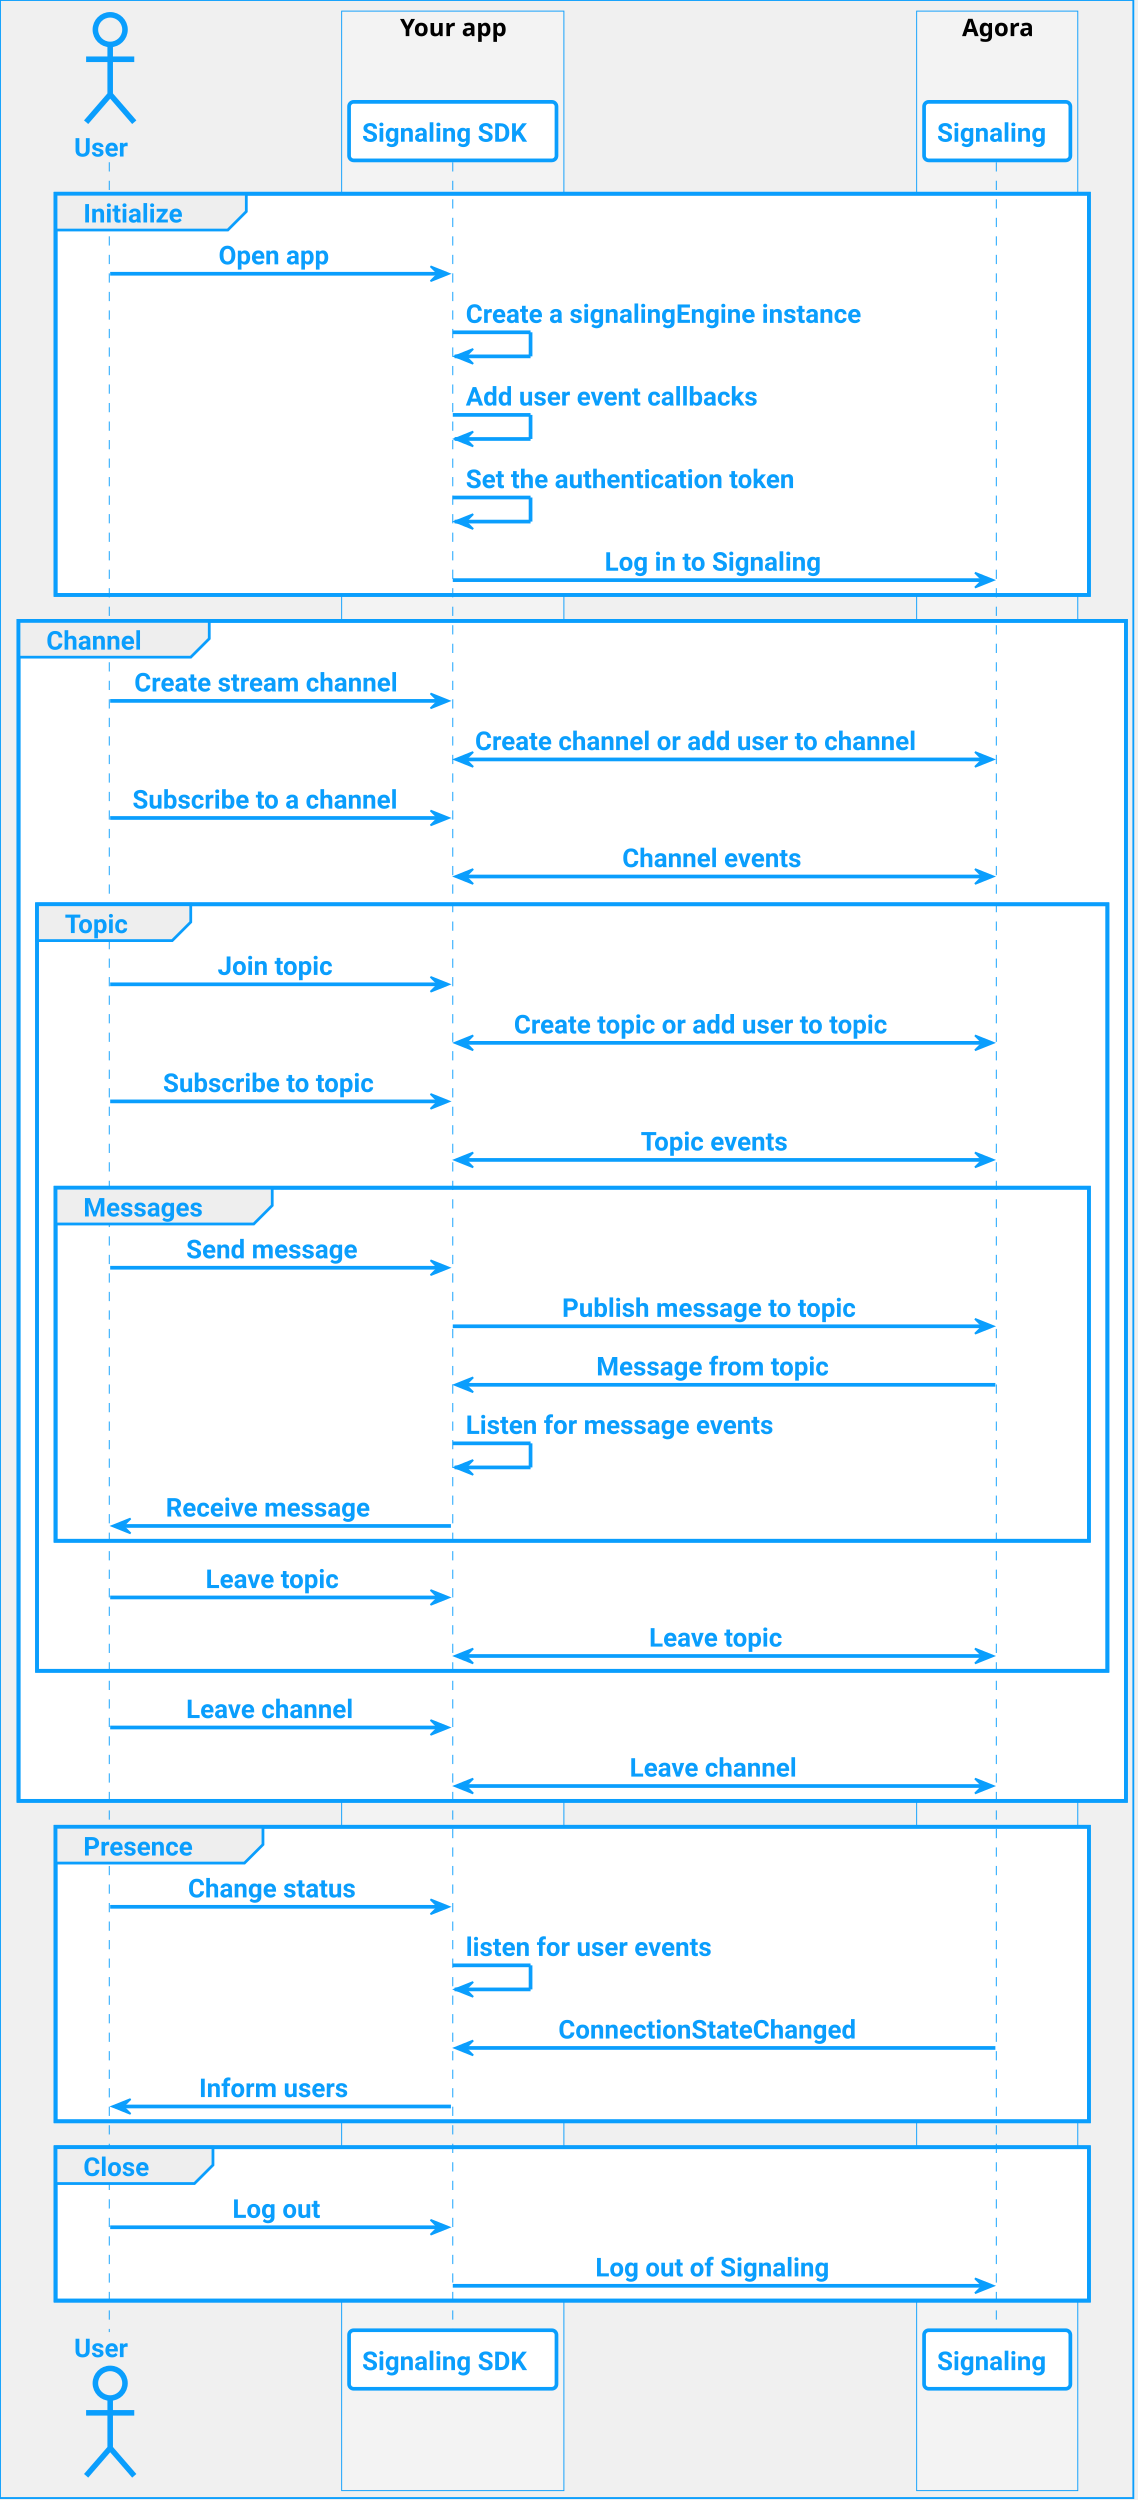
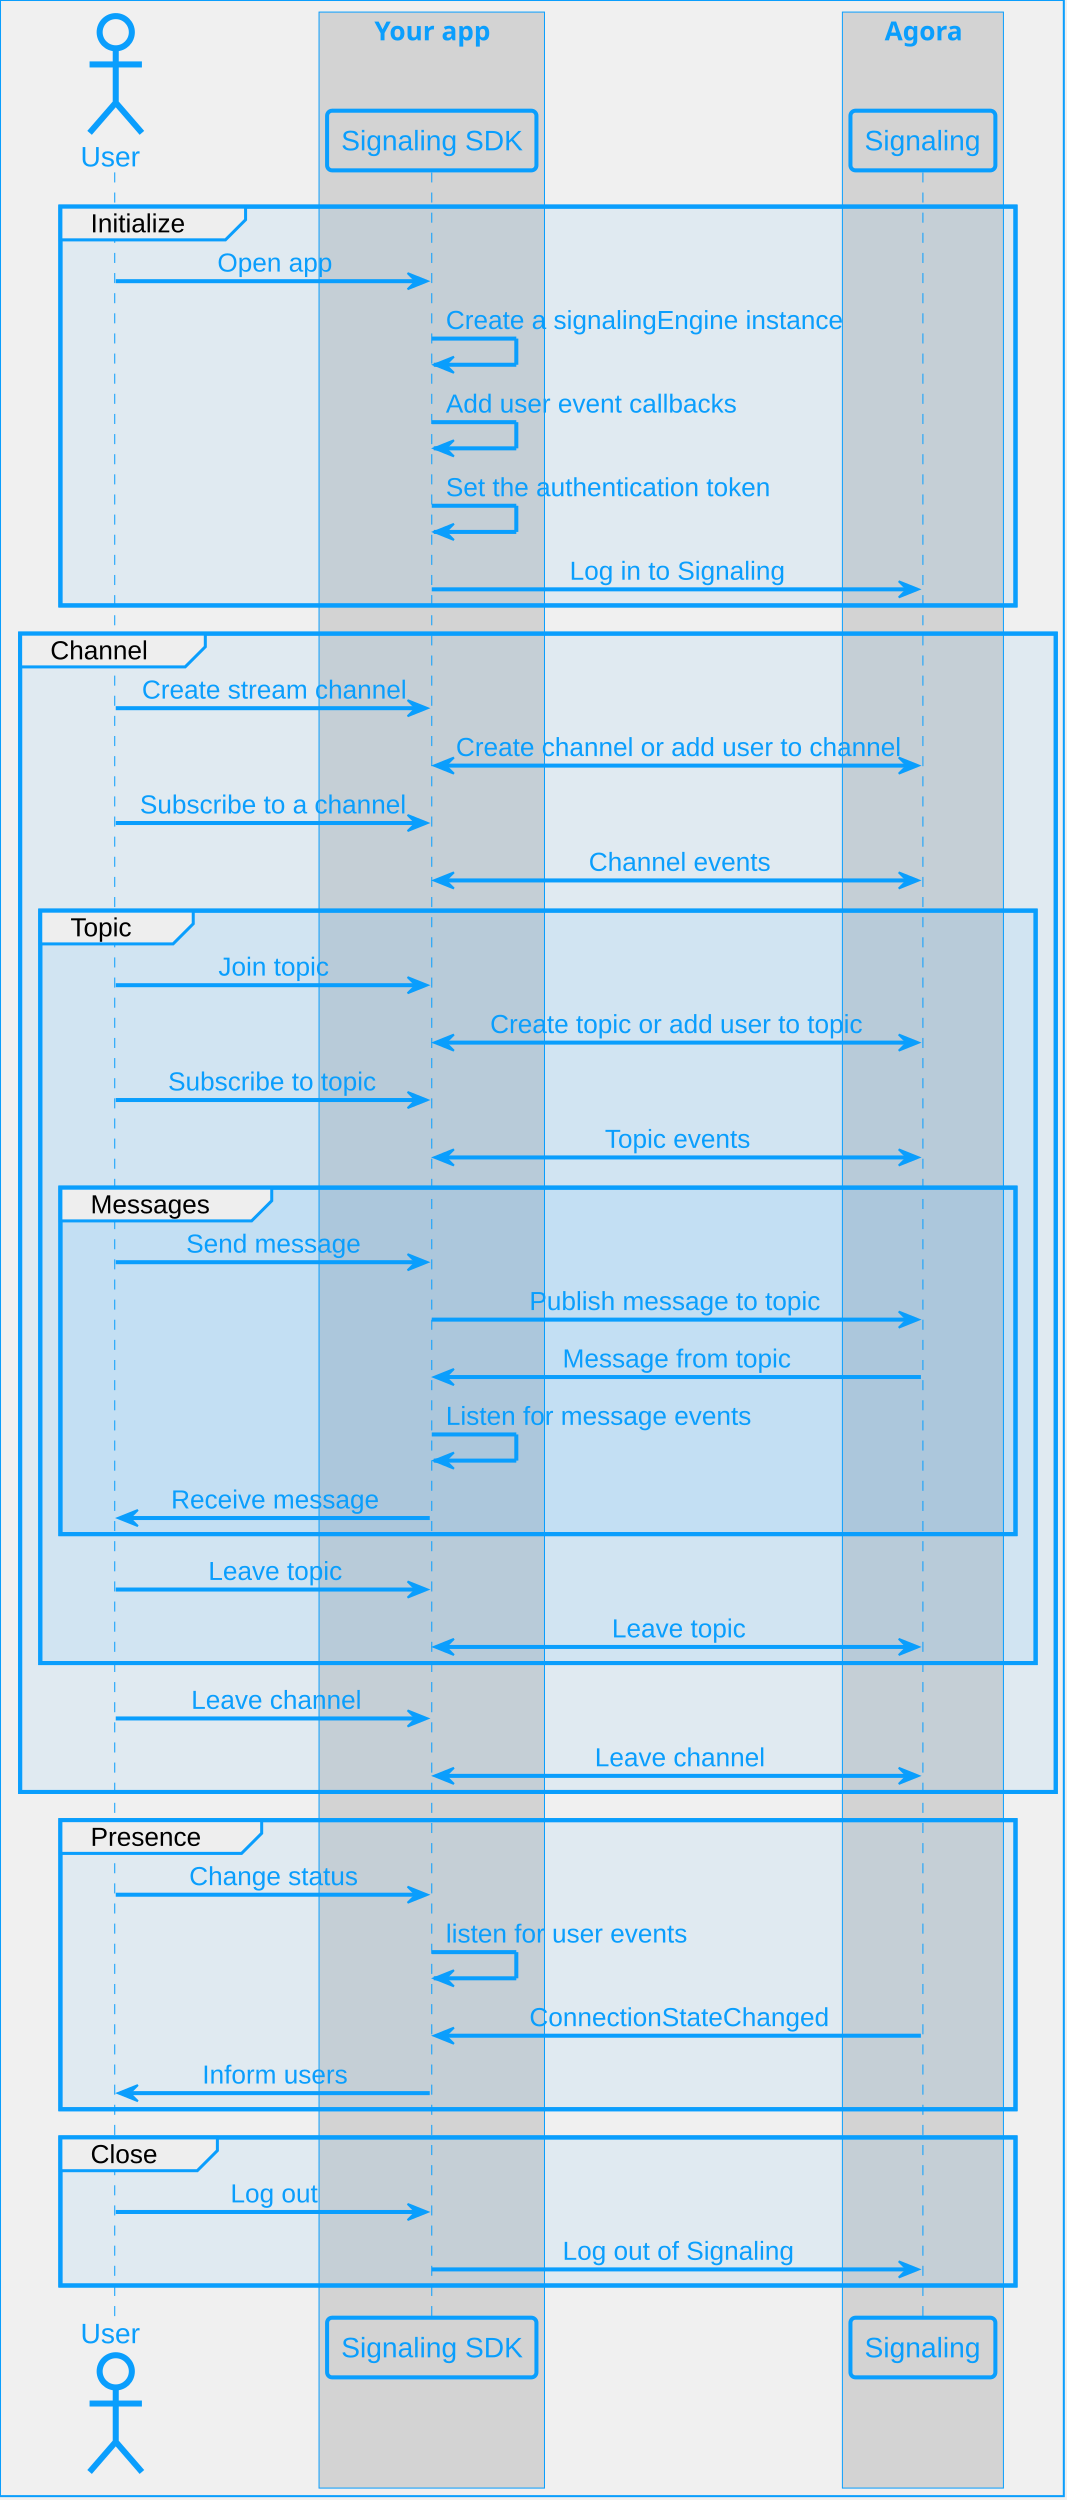
- <svg xmlns="http://www.w3.org/2000/svg" contentStyleType="text/css" height="1350px" preserveAspectRatio="none" style="width:614px;height:1350px;background:#FFFFFF;" version="1.1" viewBox="0 0 614 1350" width="614px" zoomAndPan="magnify">
+ <svg xmlns="http://www.w3.org/2000/svg" contentStyleType="text/css" height="1242px" preserveAspectRatio="none" style="width:530px;height:1242px;" version="1.1" viewBox="0 0 530 1242" width="530px" zoomAndPan="magnify">
  <defs />
  <g>
-     <rect fill="none" height="1348.938" style="stroke:#0A9EFD;stroke-width:1.0;" width="612" x="0" y="0" />
-     <rect fill="#F3F3F3" height="1338.938" style="stroke:#0A9EFD;stroke-width:0.5;" width="120" x="184.5" y="6" />
-     <text fill="#000000" font-family="sans-serif" font-size="13" font-weight="bold" lengthAdjust="spacing" textLength="57" x="216" y="19.495">Your app</text>
-     <rect fill="#F3F3F3" height="1338.938" style="stroke:#0A9EFD;stroke-width:0.5;" width="87" x="495" y="6" />
-     <text fill="#000000" font-family="sans-serif" font-size="13" font-weight="bold" lengthAdjust="spacing" textLength="38" x="519.5" y="19.495">Agora</text>
-     <rect fill="#FFFFFF" height="216.656" style="stroke:#0A9EFD;stroke-width:2.0;" width="558" x="30" y="104.609" />
-     <rect fill="#FFFFFF" height="637.188" style="stroke:#0A9EFD;stroke-width:2.0;" width="598" x="10" y="335.266" />
-     <rect fill="#FFFFFF" height="413.922" style="stroke:#0A9EFD;stroke-width:2.0;" width="578" x="20" y="488.312" />
-     <rect fill="#FFFFFF" height="190.656" style="stroke:#0A9EFD;stroke-width:2.0;" width="558" x="30" y="641.359" />
-     <rect fill="#FFFFFF" height="159.047" style="stroke:#0A9EFD;stroke-width:2.0;" width="558" x="30" y="986.453" />
-     <rect fill="#FFFFFF" height="82.828" style="stroke:#0A9EFD;stroke-width:2.0;" width="558" x="30" y="1159.5" />
-     <line style="stroke:#0A9EFD;stroke-width:0.5;stroke-dasharray:5.0,5.0;" x1="59" x2="59" y1="87.609" y2="1259.328" />
-     <line style="stroke:#0A9EFD;stroke-width:0.5;stroke-dasharray:5.0,5.0;" x1="244.5" x2="244.5" y1="87.609" y2="1259.328" />
-     <line style="stroke:#0A9EFD;stroke-width:0.5;stroke-dasharray:5.0,5.0;" x1="538" x2="538" y1="87.609" y2="1259.328" />
-     <text fill="#0A9EFD" font-family="Roboto" font-size="14" font-weight="bold" lengthAdjust="spacing" textLength="33" x="40" y="84.533">User</text>
-     <ellipse cx="59.5" cy="16" fill="none" rx="8" ry="8" style="stroke:#0A9EFD;stroke-width:3.0;" />
-     <path d="M59.5,24 L59.5,51 M46.5,32 L72.5,32 M59.5,51 L46.5,66 M59.5,51 L72.5,66 " fill="none" style="stroke:#0A9EFD;stroke-width:3.0;" />
-     <text fill="#0A9EFD" font-family="Roboto" font-size="14" font-weight="bold" lengthAdjust="spacing" textLength="33" x="40" y="1272.861">User</text>
-     <ellipse cx="59.5" cy="1286.938" fill="none" rx="8" ry="8" style="stroke:#0A9EFD;stroke-width:3.0;" />
-     <path d="M59.5,1294.938 L59.5,1321.938 M46.5,1302.938 L72.5,1302.938 M59.5,1321.938 L46.5,1336.938 M59.5,1321.938 L72.5,1336.938 " fill="none" style="stroke:#0A9EFD;stroke-width:3.0;" />
-     <rect fill="#FFFFFF" height="31.609" rx="2.5" ry="2.5" style="stroke:#0A9EFD;stroke-width:2.0;" width="112" x="188.5" y="55" />
-     <text fill="#0A9EFD" font-family="Roboto" font-size="14" font-weight="bold" lengthAdjust="spacing" textLength="98" x="195.5" y="76.533">Signaling SDK</text>
-     <rect fill="#FFFFFF" height="31.609" rx="2.5" ry="2.5" style="stroke:#0A9EFD;stroke-width:2.0;" width="112" x="188.5" y="1258.328" />
-     <text fill="#0A9EFD" font-family="Roboto" font-size="14" font-weight="bold" lengthAdjust="spacing" textLength="98" x="195.5" y="1279.861">Signaling SDK</text>
-     <rect fill="#FFFFFF" height="31.609" rx="2.5" ry="2.5" style="stroke:#0A9EFD;stroke-width:2.0;" width="79" x="499" y="55" />
-     <text fill="#0A9EFD" font-family="Roboto" font-size="14" font-weight="bold" lengthAdjust="spacing" textLength="65" x="506" y="76.533">Signaling</text>
-     <rect fill="#FFFFFF" height="31.609" rx="2.5" ry="2.5" style="stroke:#0A9EFD;stroke-width:2.0;" width="79" x="499" y="1258.328" />
-     <text fill="#0A9EFD" font-family="Roboto" font-size="14" font-weight="bold" lengthAdjust="spacing" textLength="65" x="506" y="1279.861">Signaling</text>
-     <path d="M30,104.609 L133,104.609 L133,114.219 L123,124.219 L30,124.219 L30,104.609 " fill="#EEEEEE" style="stroke:#0A9EFD;stroke-width:1.5;" />
-     <rect fill="none" height="216.656" style="stroke:#0A9EFD;stroke-width:2.0;" width="558" x="30" y="104.609" />
-     <text fill="#0A9EFD" font-family="Roboto" font-size="14" font-weight="bold" lengthAdjust="spacing" textLength="58" x="45" y="120.143">Initialize</text>
-     <polygon fill="#0A9EFD" points="232.5,143.828,242.5,147.828,232.5,151.828,236.5,147.828" style="stroke:#0A9EFD;stroke-width:1.0;" />
-     <line style="stroke:#0A9EFD;stroke-width:2.0;" x1="59.5" x2="238.5" y1="147.828" y2="147.828" />
-     <text fill="#0A9EFD" font-family="Roboto" font-size="14" font-weight="bold" lengthAdjust="spacing" textLength="68" x="118" y="142.752">Open app</text>
-     <line style="stroke:#0A9EFD;stroke-width:2.0;" x1="244.5" x2="286.5" y1="179.438" y2="179.438" />
-     <line style="stroke:#0A9EFD;stroke-width:2.0;" x1="286.5" x2="286.5" y1="179.438" y2="192.438" />
-     <line style="stroke:#0A9EFD;stroke-width:2.0;" x1="245.5" x2="286.5" y1="192.438" y2="192.438" />
-     <polygon fill="#0A9EFD" points="255.5,188.438,245.5,192.438,255.5,196.438,251.5,192.438" style="stroke:#0A9EFD;stroke-width:1.0;" />
-     <text fill="#0A9EFD" font-family="Roboto" font-size="14" font-weight="bold" lengthAdjust="spacing" textLength="240" x="251.5" y="174.361">Create a signalingEngine instance</text>
-     <line style="stroke:#0A9EFD;stroke-width:2.0;" x1="244.5" x2="286.5" y1="224.047" y2="224.047" />
-     <line style="stroke:#0A9EFD;stroke-width:2.0;" x1="286.5" x2="286.5" y1="224.047" y2="237.047" />
-     <line style="stroke:#0A9EFD;stroke-width:2.0;" x1="245.5" x2="286.5" y1="237.047" y2="237.047" />
-     <polygon fill="#0A9EFD" points="255.5,233.047,245.5,237.047,255.5,241.047,251.5,237.047" style="stroke:#0A9EFD;stroke-width:1.0;" />
-     <text fill="#0A9EFD" font-family="Roboto" font-size="14" font-weight="bold" lengthAdjust="spacing" textLength="177" x="251.5" y="218.971">Add user event callbacks</text>
-     <line style="stroke:#0A9EFD;stroke-width:2.0;" x1="244.5" x2="286.5" y1="268.656" y2="268.656" />
-     <line style="stroke:#0A9EFD;stroke-width:2.0;" x1="286.5" x2="286.5" y1="268.656" y2="281.656" />
-     <line style="stroke:#0A9EFD;stroke-width:2.0;" x1="245.5" x2="286.5" y1="281.656" y2="281.656" />
-     <polygon fill="#0A9EFD" points="255.5,277.656,245.5,281.656,255.5,285.656,251.5,281.656" style="stroke:#0A9EFD;stroke-width:1.0;" />
-     <text fill="#0A9EFD" font-family="Roboto" font-size="14" font-weight="bold" lengthAdjust="spacing" textLength="199" x="251.5" y="263.58">Set the authentication token</text>
-     <polygon fill="#0A9EFD" points="526.5,309.266,536.5,313.266,526.5,317.266,530.5,313.266" style="stroke:#0A9EFD;stroke-width:1.0;" />
-     <line style="stroke:#0A9EFD;stroke-width:2.0;" x1="244.5" x2="532.5" y1="313.266" y2="313.266" />
-     <text fill="#0A9EFD" font-family="Roboto" font-size="14" font-weight="bold" lengthAdjust="spacing" textLength="130" x="326.5" y="308.19">Log in to Signaling</text>
-     <path d="M10,335.266 L113,335.266 L113,344.875 L103,354.875 L10,354.875 L10,335.266 " fill="#EEEEEE" style="stroke:#0A9EFD;stroke-width:1.5;" />
-     <rect fill="none" height="637.188" style="stroke:#0A9EFD;stroke-width:2.0;" width="598" x="10" y="335.266" />
-     <text fill="#0A9EFD" font-family="Roboto" font-size="14" font-weight="bold" lengthAdjust="spacing" textLength="58" x="25" y="350.799">Channel</text>
-     <polygon fill="#0A9EFD" points="232.5,374.484,242.5,378.484,232.5,382.484,236.5,378.484" style="stroke:#0A9EFD;stroke-width:1.0;" />
-     <line style="stroke:#0A9EFD;stroke-width:2.0;" x1="59.5" x2="238.5" y1="378.484" y2="378.484" />
-     <text fill="#0A9EFD" font-family="Roboto" font-size="14" font-weight="bold" lengthAdjust="spacing" textLength="159" x="72.5" y="373.408">Create stream channel</text>
-     <polygon fill="#0A9EFD" points="255.5,406.094,245.5,410.094,255.5,414.094,251.5,410.094" style="stroke:#0A9EFD;stroke-width:1.0;" />
-     <polygon fill="#0A9EFD" points="526.5,406.094,536.5,410.094,526.5,414.094,530.5,410.094" style="stroke:#0A9EFD;stroke-width:1.0;" />
-     <line style="stroke:#0A9EFD;stroke-width:2.0;" x1="249.5" x2="532.5" y1="410.094" y2="410.094" />
-     <text fill="#0A9EFD" font-family="Roboto" font-size="14" font-weight="bold" lengthAdjust="spacing" textLength="270" x="256.5" y="405.018">Create channel or add user to channel</text>
-     <polygon fill="#0A9EFD" points="232.5,437.703,242.5,441.703,232.5,445.703,236.5,441.703" style="stroke:#0A9EFD;stroke-width:1.0;" />
-     <line style="stroke:#0A9EFD;stroke-width:2.0;" x1="59.5" x2="238.5" y1="441.703" y2="441.703" />
-     <text fill="#0A9EFD" font-family="Roboto" font-size="14" font-weight="bold" lengthAdjust="spacing" textLength="161" x="71.5" y="436.627">Subscribe to a channel</text>
-     <polygon fill="#0A9EFD" points="255.5,469.312,245.5,473.312,255.5,477.312,251.5,473.312" style="stroke:#0A9EFD;stroke-width:1.0;" />
-     <polygon fill="#0A9EFD" points="526.5,469.312,536.5,473.312,526.5,477.312,530.5,473.312" style="stroke:#0A9EFD;stroke-width:1.0;" />
-     <line style="stroke:#0A9EFD;stroke-width:2.0;" x1="249.5" x2="532.5" y1="473.312" y2="473.312" />
-     <text fill="#0A9EFD" font-family="Roboto" font-size="14" font-weight="bold" lengthAdjust="spacing" textLength="111" x="336" y="468.236">Channel events</text>
-     <path d="M20,488.312 L103,488.312 L103,497.922 L93,507.922 L20,507.922 L20,488.312 " fill="#EEEEEE" style="stroke:#0A9EFD;stroke-width:1.5;" />
-     <rect fill="none" height="413.922" style="stroke:#0A9EFD;stroke-width:2.0;" width="578" x="20" y="488.312" />
-     <text fill="#0A9EFD" font-family="Roboto" font-size="14" font-weight="bold" lengthAdjust="spacing" textLength="38" x="35" y="503.846">Topic</text>
-     <polygon fill="#0A9EFD" points="232.5,527.531,242.5,531.531,232.5,535.531,236.5,531.531" style="stroke:#0A9EFD;stroke-width:1.0;" />
-     <line style="stroke:#0A9EFD;stroke-width:2.0;" x1="59.5" x2="238.5" y1="531.531" y2="531.531" />
-     <text fill="#0A9EFD" font-family="Roboto" font-size="14" font-weight="bold" lengthAdjust="spacing" textLength="69" x="117.5" y="526.455">Join topic</text>
-     <polygon fill="#0A9EFD" points="255.5,559.141,245.5,563.141,255.5,567.141,251.5,563.141" style="stroke:#0A9EFD;stroke-width:1.0;" />
-     <polygon fill="#0A9EFD" points="526.5,559.141,536.5,563.141,526.5,567.141,530.5,563.141" style="stroke:#0A9EFD;stroke-width:1.0;" />
-     <line style="stroke:#0A9EFD;stroke-width:2.0;" x1="249.5" x2="532.5" y1="563.141" y2="563.141" />
-     <text fill="#0A9EFD" font-family="Roboto" font-size="14" font-weight="bold" lengthAdjust="spacing" textLength="228" x="277.5" y="558.064">Create topic or add user to topic</text>
-     <polygon fill="#0A9EFD" points="232.5,590.75,242.5,594.75,232.5,598.75,236.5,594.75" style="stroke:#0A9EFD;stroke-width:1.0;" />
-     <line style="stroke:#0A9EFD;stroke-width:2.0;" x1="59.5" x2="238.5" y1="594.75" y2="594.75" />
-     <text fill="#0A9EFD" font-family="Roboto" font-size="14" font-weight="bold" lengthAdjust="spacing" textLength="128" x="88" y="589.674">Subscribe to topic</text>
-     <polygon fill="#0A9EFD" points="255.5,622.359,245.5,626.359,255.5,630.359,251.5,626.359" style="stroke:#0A9EFD;stroke-width:1.0;" />
-     <polygon fill="#0A9EFD" points="526.5,622.359,536.5,626.359,526.5,630.359,530.5,626.359" style="stroke:#0A9EFD;stroke-width:1.0;" />
-     <line style="stroke:#0A9EFD;stroke-width:2.0;" x1="249.5" x2="532.5" y1="626.359" y2="626.359" />
-     <text fill="#0A9EFD" font-family="Roboto" font-size="14" font-weight="bold" lengthAdjust="spacing" textLength="91" x="346" y="621.283">Topic events</text>
-     <path d="M30,641.359 L147,641.359 L147,650.969 L137,660.969 L30,660.969 L30,641.359 " fill="#EEEEEE" style="stroke:#0A9EFD;stroke-width:1.5;" />
-     <rect fill="none" height="190.656" style="stroke:#0A9EFD;stroke-width:2.0;" width="558" x="30" y="641.359" />
-     <text fill="#0A9EFD" font-family="Roboto" font-size="14" font-weight="bold" lengthAdjust="spacing" textLength="72" x="45" y="656.893">Messages</text>
-     <polygon fill="#0A9EFD" points="232.5,680.578,242.5,684.578,232.5,688.578,236.5,684.578" style="stroke:#0A9EFD;stroke-width:1.0;" />
-     <line style="stroke:#0A9EFD;stroke-width:2.0;" x1="59.5" x2="238.5" y1="684.578" y2="684.578" />
-     <text fill="#0A9EFD" font-family="Roboto" font-size="14" font-weight="bold" lengthAdjust="spacing" textLength="103" x="100.5" y="679.502">Send message</text>
-     <polygon fill="#0A9EFD" points="526.5,712.188,536.5,716.188,526.5,720.188,530.5,716.188" style="stroke:#0A9EFD;stroke-width:1.0;" />
-     <line style="stroke:#0A9EFD;stroke-width:2.0;" x1="244.5" x2="532.5" y1="716.188" y2="716.188" />
-     <text fill="#0A9EFD" font-family="Roboto" font-size="14" font-weight="bold" lengthAdjust="spacing" textLength="176" x="303.5" y="711.111">Publish message to topic</text>
-     <polygon fill="#0A9EFD" points="255.5,743.797,245.5,747.797,255.5,751.797,251.5,747.797" style="stroke:#0A9EFD;stroke-width:1.0;" />
-     <line style="stroke:#0A9EFD;stroke-width:2.0;" x1="249.5" x2="537.5" y1="747.797" y2="747.797" />
-     <text fill="#0A9EFD" font-family="Roboto" font-size="14" font-weight="bold" lengthAdjust="spacing" textLength="139" x="322" y="742.721">Message from topic</text>
-     <line style="stroke:#0A9EFD;stroke-width:2.0;" x1="244.5" x2="286.5" y1="779.406" y2="779.406" />
-     <line style="stroke:#0A9EFD;stroke-width:2.0;" x1="286.5" x2="286.5" y1="779.406" y2="792.406" />
-     <line style="stroke:#0A9EFD;stroke-width:2.0;" x1="245.5" x2="286.5" y1="792.406" y2="792.406" />
-     <polygon fill="#0A9EFD" points="255.5,788.406,245.5,792.406,255.5,796.406,251.5,792.406" style="stroke:#0A9EFD;stroke-width:1.0;" />
-     <text fill="#0A9EFD" font-family="Roboto" font-size="14" font-weight="bold" lengthAdjust="spacing" textLength="187" x="251.5" y="774.33">Listen for message events</text>
-     <polygon fill="#0A9EFD" points="70.5,820.016,60.5,824.016,70.5,828.016,66.5,824.016" style="stroke:#0A9EFD;stroke-width:1.0;" />
-     <line style="stroke:#0A9EFD;stroke-width:2.0;" x1="64.5" x2="243.5" y1="824.016" y2="824.016" />
-     <text fill="#0A9EFD" font-family="Roboto" font-size="14" font-weight="bold" lengthAdjust="spacing" textLength="125" x="89.5" y="818.939">Receive message</text>
-     <polygon fill="#0A9EFD" points="232.5,858.625,242.5,862.625,232.5,866.625,236.5,862.625" style="stroke:#0A9EFD;stroke-width:1.0;" />
-     <line style="stroke:#0A9EFD;stroke-width:2.0;" x1="59.5" x2="238.5" y1="862.625" y2="862.625" />
-     <text fill="#0A9EFD" font-family="Roboto" font-size="14" font-weight="bold" lengthAdjust="spacing" textLength="82" x="111" y="857.549">Leave topic</text>
-     <polygon fill="#0A9EFD" points="255.5,890.234,245.5,894.234,255.5,898.234,251.5,894.234" style="stroke:#0A9EFD;stroke-width:1.0;" />
-     <polygon fill="#0A9EFD" points="526.5,890.234,536.5,894.234,526.5,898.234,530.5,894.234" style="stroke:#0A9EFD;stroke-width:1.0;" />
-     <line style="stroke:#0A9EFD;stroke-width:2.0;" x1="249.5" x2="532.5" y1="894.234" y2="894.234" />
-     <text fill="#0A9EFD" font-family="Roboto" font-size="14" font-weight="bold" lengthAdjust="spacing" textLength="82" x="350.5" y="889.158">Leave topic</text>
-     <polygon fill="#0A9EFD" points="232.5,928.844,242.5,932.844,232.5,936.844,236.5,932.844" style="stroke:#0A9EFD;stroke-width:1.0;" />
-     <line style="stroke:#0A9EFD;stroke-width:2.0;" x1="59.5" x2="238.5" y1="932.844" y2="932.844" />
-     <text fill="#0A9EFD" font-family="Roboto" font-size="14" font-weight="bold" lengthAdjust="spacing" textLength="103" x="100.5" y="927.768">Leave channel</text>
-     <polygon fill="#0A9EFD" points="255.5,960.453,245.5,964.453,255.5,968.453,251.5,964.453" style="stroke:#0A9EFD;stroke-width:1.0;" />
-     <polygon fill="#0A9EFD" points="526.5,960.453,536.5,964.453,526.5,968.453,530.5,964.453" style="stroke:#0A9EFD;stroke-width:1.0;" />
-     <line style="stroke:#0A9EFD;stroke-width:2.0;" x1="249.5" x2="532.5" y1="964.453" y2="964.453" />
-     <text fill="#0A9EFD" font-family="Roboto" font-size="14" font-weight="bold" lengthAdjust="spacing" textLength="103" x="340" y="959.377">Leave channel</text>
-     <path d="M30,986.453 L142,986.453 L142,996.062 L132,1006.062 L30,1006.062 L30,986.453 " fill="#EEEEEE" style="stroke:#0A9EFD;stroke-width:1.5;" />
-     <rect fill="none" height="159.047" style="stroke:#0A9EFD;stroke-width:2.0;" width="558" x="30" y="986.453" />
-     <text fill="#0A9EFD" font-family="Roboto" font-size="14" font-weight="bold" lengthAdjust="spacing" textLength="67" x="45" y="1001.986">Presence</text>
-     <polygon fill="#0A9EFD" points="232.5,1025.672,242.5,1029.672,232.5,1033.672,236.5,1029.672" style="stroke:#0A9EFD;stroke-width:1.0;" />
-     <line style="stroke:#0A9EFD;stroke-width:2.0;" x1="59.5" x2="238.5" y1="1029.672" y2="1029.672" />
-     <text fill="#0A9EFD" font-family="Roboto" font-size="14" font-weight="bold" lengthAdjust="spacing" textLength="101" x="101.5" y="1024.596">Change status</text>
-     <line style="stroke:#0A9EFD;stroke-width:2.0;" x1="244.5" x2="286.5" y1="1061.281" y2="1061.281" />
-     <line style="stroke:#0A9EFD;stroke-width:2.0;" x1="286.5" x2="286.5" y1="1061.281" y2="1074.281" />
-     <line style="stroke:#0A9EFD;stroke-width:2.0;" x1="245.5" x2="286.5" y1="1074.281" y2="1074.281" />
-     <polygon fill="#0A9EFD" points="255.5,1070.281,245.5,1074.281,255.5,1078.281,251.5,1074.281" style="stroke:#0A9EFD;stroke-width:1.0;" />
-     <text fill="#0A9EFD" font-family="Roboto" font-size="14" font-weight="bold" lengthAdjust="spacing" textLength="152" x="251.5" y="1056.205">listen for user events</text>
-     <polygon fill="#0A9EFD" points="255.5,1101.891,245.5,1105.891,255.5,1109.891,251.5,1105.891" style="stroke:#0A9EFD;stroke-width:1.0;" />
-     <line style="stroke:#0A9EFD;stroke-width:2.0;" x1="249.5" x2="537.5" y1="1105.891" y2="1105.891" />
-     <text fill="#0A9EFD" font-family="Roboto" font-size="14" font-weight="bold" lengthAdjust="spacing" textLength="180" x="301.5" y="1100.814">ConnectionStateChanged</text>
-     <polygon fill="#0A9EFD" points="70.5,1133.5,60.5,1137.5,70.5,1141.5,66.5,1137.5" style="stroke:#0A9EFD;stroke-width:1.0;" />
-     <line style="stroke:#0A9EFD;stroke-width:2.0;" x1="64.5" x2="243.5" y1="1137.5" y2="1137.5" />
-     <text fill="#0A9EFD" font-family="Roboto" font-size="14" font-weight="bold" lengthAdjust="spacing" textLength="89" x="107.5" y="1132.424">Inform users</text>
-     <path d="M30,1159.5 L115,1159.5 L115,1169.109 L105,1179.109 L30,1179.109 L30,1159.5 " fill="#EEEEEE" style="stroke:#0A9EFD;stroke-width:1.5;" />
-     <rect fill="none" height="82.828" style="stroke:#0A9EFD;stroke-width:2.0;" width="558" x="30" y="1159.5" />
-     <text fill="#0A9EFD" font-family="Roboto" font-size="14" font-weight="bold" lengthAdjust="spacing" textLength="40" x="45" y="1175.033">Close</text>
-     <polygon fill="#0A9EFD" points="232.5,1198.719,242.5,1202.719,232.5,1206.719,236.5,1202.719" style="stroke:#0A9EFD;stroke-width:1.0;" />
-     <line style="stroke:#0A9EFD;stroke-width:2.0;" x1="59.5" x2="238.5" y1="1202.719" y2="1202.719" />
-     <text fill="#0A9EFD" font-family="Roboto" font-size="14" font-weight="bold" lengthAdjust="spacing" textLength="53" x="125.5" y="1197.643">Log out</text>
-     <polygon fill="#0A9EFD" points="526.5,1230.328,536.5,1234.328,526.5,1238.328,530.5,1234.328" style="stroke:#0A9EFD;stroke-width:1.0;" />
-     <line style="stroke:#0A9EFD;stroke-width:2.0;" x1="244.5" x2="532.5" y1="1234.328" y2="1234.328" />
-     <text fill="#0A9EFD" font-family="Roboto" font-size="14" font-weight="bold" lengthAdjust="spacing" textLength="140" x="321.5" y="1229.252">Log out of Signaling</text>
+     <rect fill="none" height="1240.078" style="stroke:#0A9EFD;stroke-width:1.0;" width="528.5" x="0" y="0" />
+     <rect fill="#999999" fill-opacity="0.333" height="1230.078" style="stroke:#0A9EFD;stroke-width:0.5;" width="112" x="158.5" y="6" />
+     <text fill="#0A9EFD" font-family="sans-serif" font-size="13" font-weight="bold" lengthAdjust="spacing" textLength="57" x="186" y="20.028">Your app</text>
+     <rect fill="#999999" fill-opacity="0.333" height="1230.078" style="stroke:#0A9EFD;stroke-width:0.5;" width="80" x="418.5" y="6" />
+     <text fill="#0A9EFD" font-family="sans-serif" font-size="13" font-weight="bold" lengthAdjust="spacing" textLength="38" x="439.5" y="20.028">Agora</text>
+     <rect fill="#0A9EFD" fill-opacity="0.067" height="198.141" style="stroke:#0A9EFD;stroke-width:2.0;" width="474.5" x="30" y="102.641" />
+     <rect fill="#0A9EFD" fill-opacity="0.067" height="575.469" style="stroke:#0A9EFD;stroke-width:2.0;" width="514.5" x="10" y="314.781" />
+     <rect fill="#0A9EFD" fill-opacity="0.067" height="373.805" style="stroke:#0A9EFD;stroke-width:2.0;" width="494.5" x="20" y="452.398" />
+     <rect fill="#0A9EFD" fill-opacity="0.067" height="172.141" style="stroke:#0A9EFD;stroke-width:2.0;" width="474.5" x="30" y="590.016" />
+     <rect fill="#0A9EFD" fill-opacity="0.067" height="143.617" style="stroke:#0A9EFD;stroke-width:2.0;" width="474.5" x="30" y="904.25" />
+     <rect fill="#0A9EFD" fill-opacity="0.067" height="73.57" style="stroke:#0A9EFD;stroke-width:2.0;" width="474.5" x="30" y="1061.867" />
+     <line style="stroke:#0A9EFD;stroke-width:0.5;stroke-dasharray:5.0,5.0;" x1="57" x2="57" y1="85.641" y2="1152.438" />
+     <line style="stroke:#0A9EFD;stroke-width:0.5;stroke-dasharray:5.0,5.0;" x1="214.5" x2="214.5" y1="85.641" y2="1152.438" />
+     <line style="stroke:#0A9EFD;stroke-width:0.5;stroke-dasharray:5.0,5.0;" x1="458.5" x2="458.5" y1="85.641" y2="1152.438" />
+     <text fill="#0A9EFD" font-family="Arial" font-size="14" lengthAdjust="spacing" textLength="29" x="40" y="82.674">User</text>
+     <ellipse cx="57.5" cy="16" fill="none" rx="8" ry="8" style="stroke:#0A9EFD;stroke-width:3.0;" />
+     <path d="M57.5,24 L57.5,51 M44.5,32 L70.5,32 M57.5,51 L44.5,66 M57.5,51 L70.5,66 " fill="none" style="stroke:#0A9EFD;stroke-width:3.0;" />
+     <text fill="#0A9EFD" font-family="Arial" font-size="14" lengthAdjust="spacing" textLength="29" x="40" y="1164.111">User</text>
+     <ellipse cx="57.5" cy="1178.078" fill="none" rx="8" ry="8" style="stroke:#0A9EFD;stroke-width:3.0;" />
+     <path d="M57.5,1186.078 L57.5,1213.078 M44.5,1194.078 L70.5,1194.078 M57.5,1213.078 L44.5,1228.078 M57.5,1213.078 L70.5,1228.078 " fill="none" style="stroke:#0A9EFD;stroke-width:3.0;" />
+     <rect fill="none" height="29.641" rx="2.5" ry="2.5" style="stroke:#0A9EFD;stroke-width:2.0;" width="104" x="162.5" y="55" />
+     <text fill="#0A9EFD" font-family="Arial" font-size="14" lengthAdjust="spacing" textLength="90" x="169.5" y="74.674">Signaling SDK</text>
+     <rect fill="none" height="29.641" rx="2.5" ry="2.5" style="stroke:#0A9EFD;stroke-width:2.0;" width="104" x="162.5" y="1151.438" />
+     <text fill="#0A9EFD" font-family="Arial" font-size="14" lengthAdjust="spacing" textLength="90" x="169.5" y="1171.111">Signaling SDK</text>
+     <rect fill="none" height="29.641" rx="2.5" ry="2.5" style="stroke:#0A9EFD;stroke-width:2.0;" width="72" x="422.5" y="55" />
+     <text fill="#0A9EFD" font-family="Arial" font-size="14" lengthAdjust="spacing" textLength="58" x="429.5" y="74.674">Signaling</text>
+     <rect fill="none" height="29.641" rx="2.5" ry="2.5" style="stroke:#0A9EFD;stroke-width:2.0;" width="72" x="422.5" y="1151.438" />
+     <text fill="#0A9EFD" font-family="Arial" font-size="14" lengthAdjust="spacing" textLength="58" x="429.5" y="1171.111">Signaling</text>
+     <path d="M30,102.641 L122,102.641 L122,109.164 L112,119.164 L30,119.164 L30,102.641 " fill="#EEEEEE" style="stroke:#0A9EFD;stroke-width:1.5;" />
+     <rect fill="none" height="198.141" style="stroke:#0A9EFD;stroke-width:2.0;" width="474.5" x="30" y="102.641" />
+     <text fill="#000000" font-family="Arial" font-size="13" lengthAdjust="spacing" textLength="47" x="45" y="115.409">Initialize</text>
+     <polygon fill="#0A9EFD" points="202.5,135.688,212.5,139.688,202.5,143.688,206.5,139.688" style="stroke:#0A9EFD;stroke-width:1.0;" />
+     <line style="stroke:#0A9EFD;stroke-width:2.0;" x1="57.5" x2="208.5" y1="139.688" y2="139.688" />
+     <text fill="#0A9EFD" font-family="Arial" font-size="13" lengthAdjust="spacing" textLength="56" x="108" y="134.933">Open app</text>
+     <line style="stroke:#0A9EFD;stroke-width:2.0;" x1="214.5" x2="256.5" y1="168.211" y2="168.211" />
+     <line style="stroke:#0A9EFD;stroke-width:2.0;" x1="256.5" x2="256.5" y1="168.211" y2="181.211" />
+     <line style="stroke:#0A9EFD;stroke-width:2.0;" x1="215.5" x2="256.5" y1="181.211" y2="181.211" />
+     <polygon fill="#0A9EFD" points="225.5,177.211,215.5,181.211,225.5,185.211,221.5,181.211" style="stroke:#0A9EFD;stroke-width:1.0;" />
+     <text fill="#0A9EFD" font-family="Arial" font-size="13" lengthAdjust="spacing" textLength="197" x="221.5" y="163.456">Create a signalingEngine instance</text>
+     <line style="stroke:#0A9EFD;stroke-width:2.0;" x1="214.5" x2="256.5" y1="209.734" y2="209.734" />
+     <line style="stroke:#0A9EFD;stroke-width:2.0;" x1="256.5" x2="256.5" y1="209.734" y2="222.734" />
+     <line style="stroke:#0A9EFD;stroke-width:2.0;" x1="215.5" x2="256.5" y1="222.734" y2="222.734" />
+     <polygon fill="#0A9EFD" points="225.5,218.734,215.5,222.734,225.5,226.734,221.5,222.734" style="stroke:#0A9EFD;stroke-width:1.0;" />
+     <text fill="#0A9EFD" font-family="Arial" font-size="13" lengthAdjust="spacing" textLength="145" x="221.5" y="204.98">Add user event callbacks</text>
+     <line style="stroke:#0A9EFD;stroke-width:2.0;" x1="214.5" x2="256.5" y1="251.258" y2="251.258" />
+     <line style="stroke:#0A9EFD;stroke-width:2.0;" x1="256.5" x2="256.5" y1="251.258" y2="264.258" />
+     <line style="stroke:#0A9EFD;stroke-width:2.0;" x1="215.5" x2="256.5" y1="264.258" y2="264.258" />
+     <polygon fill="#0A9EFD" points="225.5,260.258,215.5,264.258,225.5,268.258,221.5,264.258" style="stroke:#0A9EFD;stroke-width:1.0;" />
+     <text fill="#0A9EFD" font-family="Arial" font-size="13" lengthAdjust="spacing" textLength="163" x="221.5" y="246.503">Set the authentication token</text>
+     <polygon fill="#0A9EFD" points="446.5,288.781,456.5,292.781,446.5,296.781,450.5,292.781" style="stroke:#0A9EFD;stroke-width:1.0;" />
+     <line style="stroke:#0A9EFD;stroke-width:2.0;" x1="214.5" x2="452.5" y1="292.781" y2="292.781" />
+     <text fill="#0A9EFD" font-family="Arial" font-size="13" lengthAdjust="spacing" textLength="107" x="283" y="288.026">Log in to Signaling</text>
+     <path d="M10,314.781 L102,314.781 L102,321.305 L92,331.305 L10,331.305 L10,314.781 " fill="#EEEEEE" style="stroke:#0A9EFD;stroke-width:1.5;" />
+     <rect fill="none" height="575.469" style="stroke:#0A9EFD;stroke-width:2.0;" width="514.5" x="10" y="314.781" />
+     <text fill="#000000" font-family="Arial" font-size="13" lengthAdjust="spacing" textLength="47" x="25" y="327.55">Channel</text>
+     <polygon fill="#0A9EFD" points="202.5,347.828,212.5,351.828,202.5,355.828,206.5,351.828" style="stroke:#0A9EFD;stroke-width:1.0;" />
+     <line style="stroke:#0A9EFD;stroke-width:2.0;" x1="57.5" x2="208.5" y1="351.828" y2="351.828" />
+     <text fill="#0A9EFD" font-family="Arial" font-size="13" lengthAdjust="spacing" textLength="131" x="70.5" y="347.073">Create stream channel</text>
+     <polygon fill="#0A9EFD" points="225.5,376.352,215.5,380.352,225.5,384.352,221.5,380.352" style="stroke:#0A9EFD;stroke-width:1.0;" />
+     <polygon fill="#0A9EFD" points="446.5,376.352,456.5,380.352,446.5,384.352,450.5,380.352" style="stroke:#0A9EFD;stroke-width:1.0;" />
+     <line style="stroke:#0A9EFD;stroke-width:2.0;" x1="219.5" x2="452.5" y1="380.352" y2="380.352" />
+     <text fill="#0A9EFD" font-family="Arial" font-size="13" lengthAdjust="spacing" textLength="220" x="226.5" y="375.597">Create channel or add user to channel</text>
+     <polygon fill="#0A9EFD" points="202.5,404.875,212.5,408.875,202.5,412.875,206.5,408.875" style="stroke:#0A9EFD;stroke-width:1.0;" />
+     <line style="stroke:#0A9EFD;stroke-width:2.0;" x1="57.5" x2="208.5" y1="408.875" y2="408.875" />
+     <text fill="#0A9EFD" font-family="Arial" font-size="13" lengthAdjust="spacing" textLength="133" x="69.5" y="404.12">Subscribe to a channel</text>
+     <polygon fill="#0A9EFD" points="225.5,433.398,215.5,437.398,225.5,441.398,221.5,437.398" style="stroke:#0A9EFD;stroke-width:1.0;" />
+     <polygon fill="#0A9EFD" points="446.5,433.398,456.5,437.398,446.5,441.398,450.5,437.398" style="stroke:#0A9EFD;stroke-width:1.0;" />
+     <line style="stroke:#0A9EFD;stroke-width:2.0;" x1="219.5" x2="452.5" y1="437.398" y2="437.398" />
+     <text fill="#0A9EFD" font-family="Arial" font-size="13" lengthAdjust="spacing" textLength="88" x="292.5" y="432.644">Channel events</text>
+     <path d="M20,452.398 L96,452.398 L96,458.922 L86,468.922 L20,468.922 L20,452.398 " fill="#EEEEEE" style="stroke:#0A9EFD;stroke-width:1.5;" />
+     <rect fill="none" height="373.805" style="stroke:#0A9EFD;stroke-width:2.0;" width="494.5" x="20" y="452.398" />
+     <text fill="#000000" font-family="Arial" font-size="13" lengthAdjust="spacing" textLength="31" x="35" y="465.167">Topic</text>
+     <polygon fill="#0A9EFD" points="202.5,485.445,212.5,489.445,202.5,493.445,206.5,489.445" style="stroke:#0A9EFD;stroke-width:1.0;" />
+     <line style="stroke:#0A9EFD;stroke-width:2.0;" x1="57.5" x2="208.5" y1="489.445" y2="489.445" />
+     <text fill="#0A9EFD" font-family="Arial" font-size="13" lengthAdjust="spacing" textLength="55" x="108.5" y="484.69">Join topic</text>
+     <polygon fill="#0A9EFD" points="225.5,513.969,215.5,517.969,225.5,521.969,221.5,517.969" style="stroke:#0A9EFD;stroke-width:1.0;" />
+     <polygon fill="#0A9EFD" points="446.5,513.969,456.5,517.969,446.5,521.969,450.5,517.969" style="stroke:#0A9EFD;stroke-width:1.0;" />
+     <line style="stroke:#0A9EFD;stroke-width:2.0;" x1="219.5" x2="452.5" y1="517.969" y2="517.969" />
+     <text fill="#0A9EFD" font-family="Arial" font-size="13" lengthAdjust="spacing" textLength="186" x="243.5" y="513.214">Create topic or add user to topic</text>
+     <polygon fill="#0A9EFD" points="202.5,542.492,212.5,546.492,202.5,550.492,206.5,546.492" style="stroke:#0A9EFD;stroke-width:1.0;" />
+     <line style="stroke:#0A9EFD;stroke-width:2.0;" x1="57.5" x2="208.5" y1="546.492" y2="546.492" />
+     <text fill="#0A9EFD" font-family="Arial" font-size="13" lengthAdjust="spacing" textLength="105" x="83.5" y="541.737">Subscribe to topic</text>
+     <polygon fill="#0A9EFD" points="225.5,571.016,215.5,575.016,225.5,579.016,221.5,575.016" style="stroke:#0A9EFD;stroke-width:1.0;" />
+     <polygon fill="#0A9EFD" points="446.5,571.016,456.5,575.016,446.5,579.016,450.5,575.016" style="stroke:#0A9EFD;stroke-width:1.0;" />
+     <line style="stroke:#0A9EFD;stroke-width:2.0;" x1="219.5" x2="452.5" y1="575.016" y2="575.016" />
+     <text fill="#0A9EFD" font-family="Arial" font-size="13" lengthAdjust="spacing" textLength="72" x="300.5" y="570.261">Topic events</text>
+     <path d="M30,590.016 L135,590.016 L135,596.539 L125,606.539 L30,606.539 L30,590.016 " fill="#EEEEEE" style="stroke:#0A9EFD;stroke-width:1.5;" />
+     <rect fill="none" height="172.141" style="stroke:#0A9EFD;stroke-width:2.0;" width="474.5" x="30" y="590.016" />
+     <text fill="#000000" font-family="Arial" font-size="13" lengthAdjust="spacing" textLength="60" x="45" y="602.784">Messages</text>
+     <polygon fill="#0A9EFD" points="202.5,623.062,212.5,627.062,202.5,631.062,206.5,627.062" style="stroke:#0A9EFD;stroke-width:1.0;" />
+     <line style="stroke:#0A9EFD;stroke-width:2.0;" x1="57.5" x2="208.5" y1="627.062" y2="627.062" />
+     <text fill="#0A9EFD" font-family="Arial" font-size="13" lengthAdjust="spacing" textLength="87" x="92.5" y="622.308">Send message</text>
+     <polygon fill="#0A9EFD" points="446.5,651.586,456.5,655.586,446.5,659.586,450.5,655.586" style="stroke:#0A9EFD;stroke-width:1.0;" />
+     <line style="stroke:#0A9EFD;stroke-width:2.0;" x1="214.5" x2="452.5" y1="655.586" y2="655.586" />
+     <text fill="#0A9EFD" font-family="Arial" font-size="13" lengthAdjust="spacing" textLength="147" x="263" y="650.831">Publish message to topic</text>
+     <polygon fill="#0A9EFD" points="225.5,680.109,215.5,684.109,225.5,688.109,221.5,684.109" style="stroke:#0A9EFD;stroke-width:1.0;" />
+     <line style="stroke:#0A9EFD;stroke-width:2.0;" x1="219.5" x2="457.5" y1="684.109" y2="684.109" />
+     <text fill="#0A9EFD" font-family="Arial" font-size="13" lengthAdjust="spacing" textLength="114" x="279.5" y="679.355">Message from topic</text>
+     <line style="stroke:#0A9EFD;stroke-width:2.0;" x1="214.5" x2="256.5" y1="712.633" y2="712.633" />
+     <line style="stroke:#0A9EFD;stroke-width:2.0;" x1="256.5" x2="256.5" y1="712.633" y2="725.633" />
+     <line style="stroke:#0A9EFD;stroke-width:2.0;" x1="215.5" x2="256.5" y1="725.633" y2="725.633" />
+     <polygon fill="#0A9EFD" points="225.5,721.633,215.5,725.633,225.5,729.633,221.5,725.633" style="stroke:#0A9EFD;stroke-width:1.0;" />
+     <text fill="#0A9EFD" font-family="Arial" font-size="13" lengthAdjust="spacing" textLength="151" x="221.5" y="707.878">Listen for message events</text>
+     <polygon fill="#0A9EFD" points="68.5,750.156,58.5,754.156,68.5,758.156,64.5,754.156" style="stroke:#0A9EFD;stroke-width:1.0;" />
+     <line style="stroke:#0A9EFD;stroke-width:2.0;" x1="62.5" x2="213.5" y1="754.156" y2="754.156" />
+     <text fill="#0A9EFD" font-family="Arial" font-size="13" lengthAdjust="spacing" textLength="102" x="85" y="749.401">Receive message</text>
+     <polygon fill="#0A9EFD" points="202.5,785.68,212.5,789.68,202.5,793.68,206.5,789.68" style="stroke:#0A9EFD;stroke-width:1.0;" />
+     <line style="stroke:#0A9EFD;stroke-width:2.0;" x1="57.5" x2="208.5" y1="789.68" y2="789.68" />
+     <text fill="#0A9EFD" font-family="Arial" font-size="13" lengthAdjust="spacing" textLength="65" x="103.5" y="784.925">Leave topic</text>
+     <polygon fill="#0A9EFD" points="225.5,814.203,215.5,818.203,225.5,822.203,221.5,818.203" style="stroke:#0A9EFD;stroke-width:1.0;" />
+     <polygon fill="#0A9EFD" points="446.5,814.203,456.5,818.203,446.5,822.203,450.5,818.203" style="stroke:#0A9EFD;stroke-width:1.0;" />
+     <line style="stroke:#0A9EFD;stroke-width:2.0;" x1="219.5" x2="452.5" y1="818.203" y2="818.203" />
+     <text fill="#0A9EFD" font-family="Arial" font-size="13" lengthAdjust="spacing" textLength="65" x="304" y="813.448">Leave topic</text>
+     <polygon fill="#0A9EFD" points="202.5,849.727,212.5,853.727,202.5,857.727,206.5,853.727" style="stroke:#0A9EFD;stroke-width:1.0;" />
+     <line style="stroke:#0A9EFD;stroke-width:2.0;" x1="57.5" x2="208.5" y1="853.727" y2="853.727" />
+     <text fill="#0A9EFD" font-family="Arial" font-size="13" lengthAdjust="spacing" textLength="82" x="95" y="848.972">Leave channel</text>
+     <polygon fill="#0A9EFD" points="225.5,878.25,215.5,882.25,225.5,886.25,221.5,882.25" style="stroke:#0A9EFD;stroke-width:1.0;" />
+     <polygon fill="#0A9EFD" points="446.5,878.25,456.5,882.25,446.5,886.25,450.5,882.25" style="stroke:#0A9EFD;stroke-width:1.0;" />
+     <line style="stroke:#0A9EFD;stroke-width:2.0;" x1="219.5" x2="452.5" y1="882.25" y2="882.25" />
+     <text fill="#0A9EFD" font-family="Arial" font-size="13" lengthAdjust="spacing" textLength="82" x="295.5" y="877.495">Leave channel</text>
+     <path d="M30,904.25 L130,904.25 L130,910.773 L120,920.773 L30,920.773 L30,904.25 " fill="#EEEEEE" style="stroke:#0A9EFD;stroke-width:1.5;" />
+     <rect fill="none" height="143.617" style="stroke:#0A9EFD;stroke-width:2.0;" width="474.5" x="30" y="904.25" />
+     <text fill="#000000" font-family="Arial" font-size="13" lengthAdjust="spacing" textLength="55" x="45" y="917.019">Presence</text>
+     <polygon fill="#0A9EFD" points="202.5,937.297,212.5,941.297,202.5,945.297,206.5,941.297" style="stroke:#0A9EFD;stroke-width:1.0;" />
+     <line style="stroke:#0A9EFD;stroke-width:2.0;" x1="57.5" x2="208.5" y1="941.297" y2="941.297" />
+     <text fill="#0A9EFD" font-family="Arial" font-size="13" lengthAdjust="spacing" textLength="84" x="94" y="936.542">Change status</text>
+     <line style="stroke:#0A9EFD;stroke-width:2.0;" x1="214.5" x2="256.5" y1="969.82" y2="969.82" />
+     <line style="stroke:#0A9EFD;stroke-width:2.0;" x1="256.5" x2="256.5" y1="969.82" y2="982.82" />
+     <line style="stroke:#0A9EFD;stroke-width:2.0;" x1="215.5" x2="256.5" y1="982.82" y2="982.82" />
+     <polygon fill="#0A9EFD" points="225.5,978.82,215.5,982.82,225.5,986.82,221.5,982.82" style="stroke:#0A9EFD;stroke-width:1.0;" />
+     <text fill="#0A9EFD" font-family="Arial" font-size="13" lengthAdjust="spacing" textLength="119" x="221.5" y="965.065">listen for user events</text>
+     <polygon fill="#0A9EFD" points="225.5,1007.344,215.5,1011.344,225.5,1015.344,221.5,1011.344" style="stroke:#0A9EFD;stroke-width:1.0;" />
+     <line style="stroke:#0A9EFD;stroke-width:2.0;" x1="219.5" x2="457.5" y1="1011.344" y2="1011.344" />
+     <text fill="#0A9EFD" font-family="Arial" font-size="13" lengthAdjust="spacing" textLength="147" x="263" y="1006.589">ConnectionStateChanged</text>
+     <polygon fill="#0A9EFD" points="68.5,1035.867,58.5,1039.867,68.5,1043.867,64.5,1039.867" style="stroke:#0A9EFD;stroke-width:1.0;" />
+     <line style="stroke:#0A9EFD;stroke-width:2.0;" x1="62.5" x2="213.5" y1="1039.867" y2="1039.867" />
+     <text fill="#0A9EFD" font-family="Arial" font-size="13" lengthAdjust="spacing" textLength="71" x="100.5" y="1035.112">Inform users</text>
+     <path d="M30,1061.867 L108,1061.867 L108,1068.391 L98,1078.391 L30,1078.391 L30,1061.867 " fill="#EEEEEE" style="stroke:#0A9EFD;stroke-width:1.5;" />
+     <rect fill="none" height="73.57" style="stroke:#0A9EFD;stroke-width:2.0;" width="474.5" x="30" y="1061.867" />
+     <text fill="#000000" font-family="Arial" font-size="13" lengthAdjust="spacing" textLength="33" x="45" y="1074.636">Close</text>
+     <polygon fill="#0A9EFD" points="202.5,1094.914,212.5,1098.914,202.5,1102.914,206.5,1098.914" style="stroke:#0A9EFD;stroke-width:1.0;" />
+     <line style="stroke:#0A9EFD;stroke-width:2.0;" x1="57.5" x2="208.5" y1="1098.914" y2="1098.914" />
+     <text fill="#0A9EFD" font-family="Arial" font-size="13" lengthAdjust="spacing" textLength="43" x="114.5" y="1094.159">Log out</text>
+     <polygon fill="#0A9EFD" points="446.5,1123.438,456.5,1127.438,446.5,1131.438,450.5,1127.438" style="stroke:#0A9EFD;stroke-width:1.0;" />
+     <line style="stroke:#0A9EFD;stroke-width:2.0;" x1="214.5" x2="452.5" y1="1127.438" y2="1127.438" />
+     <text fill="#0A9EFD" font-family="Arial" font-size="13" lengthAdjust="spacing" textLength="114" x="279.5" y="1122.683">Log out of Signaling</text>
  </g>
</svg>
